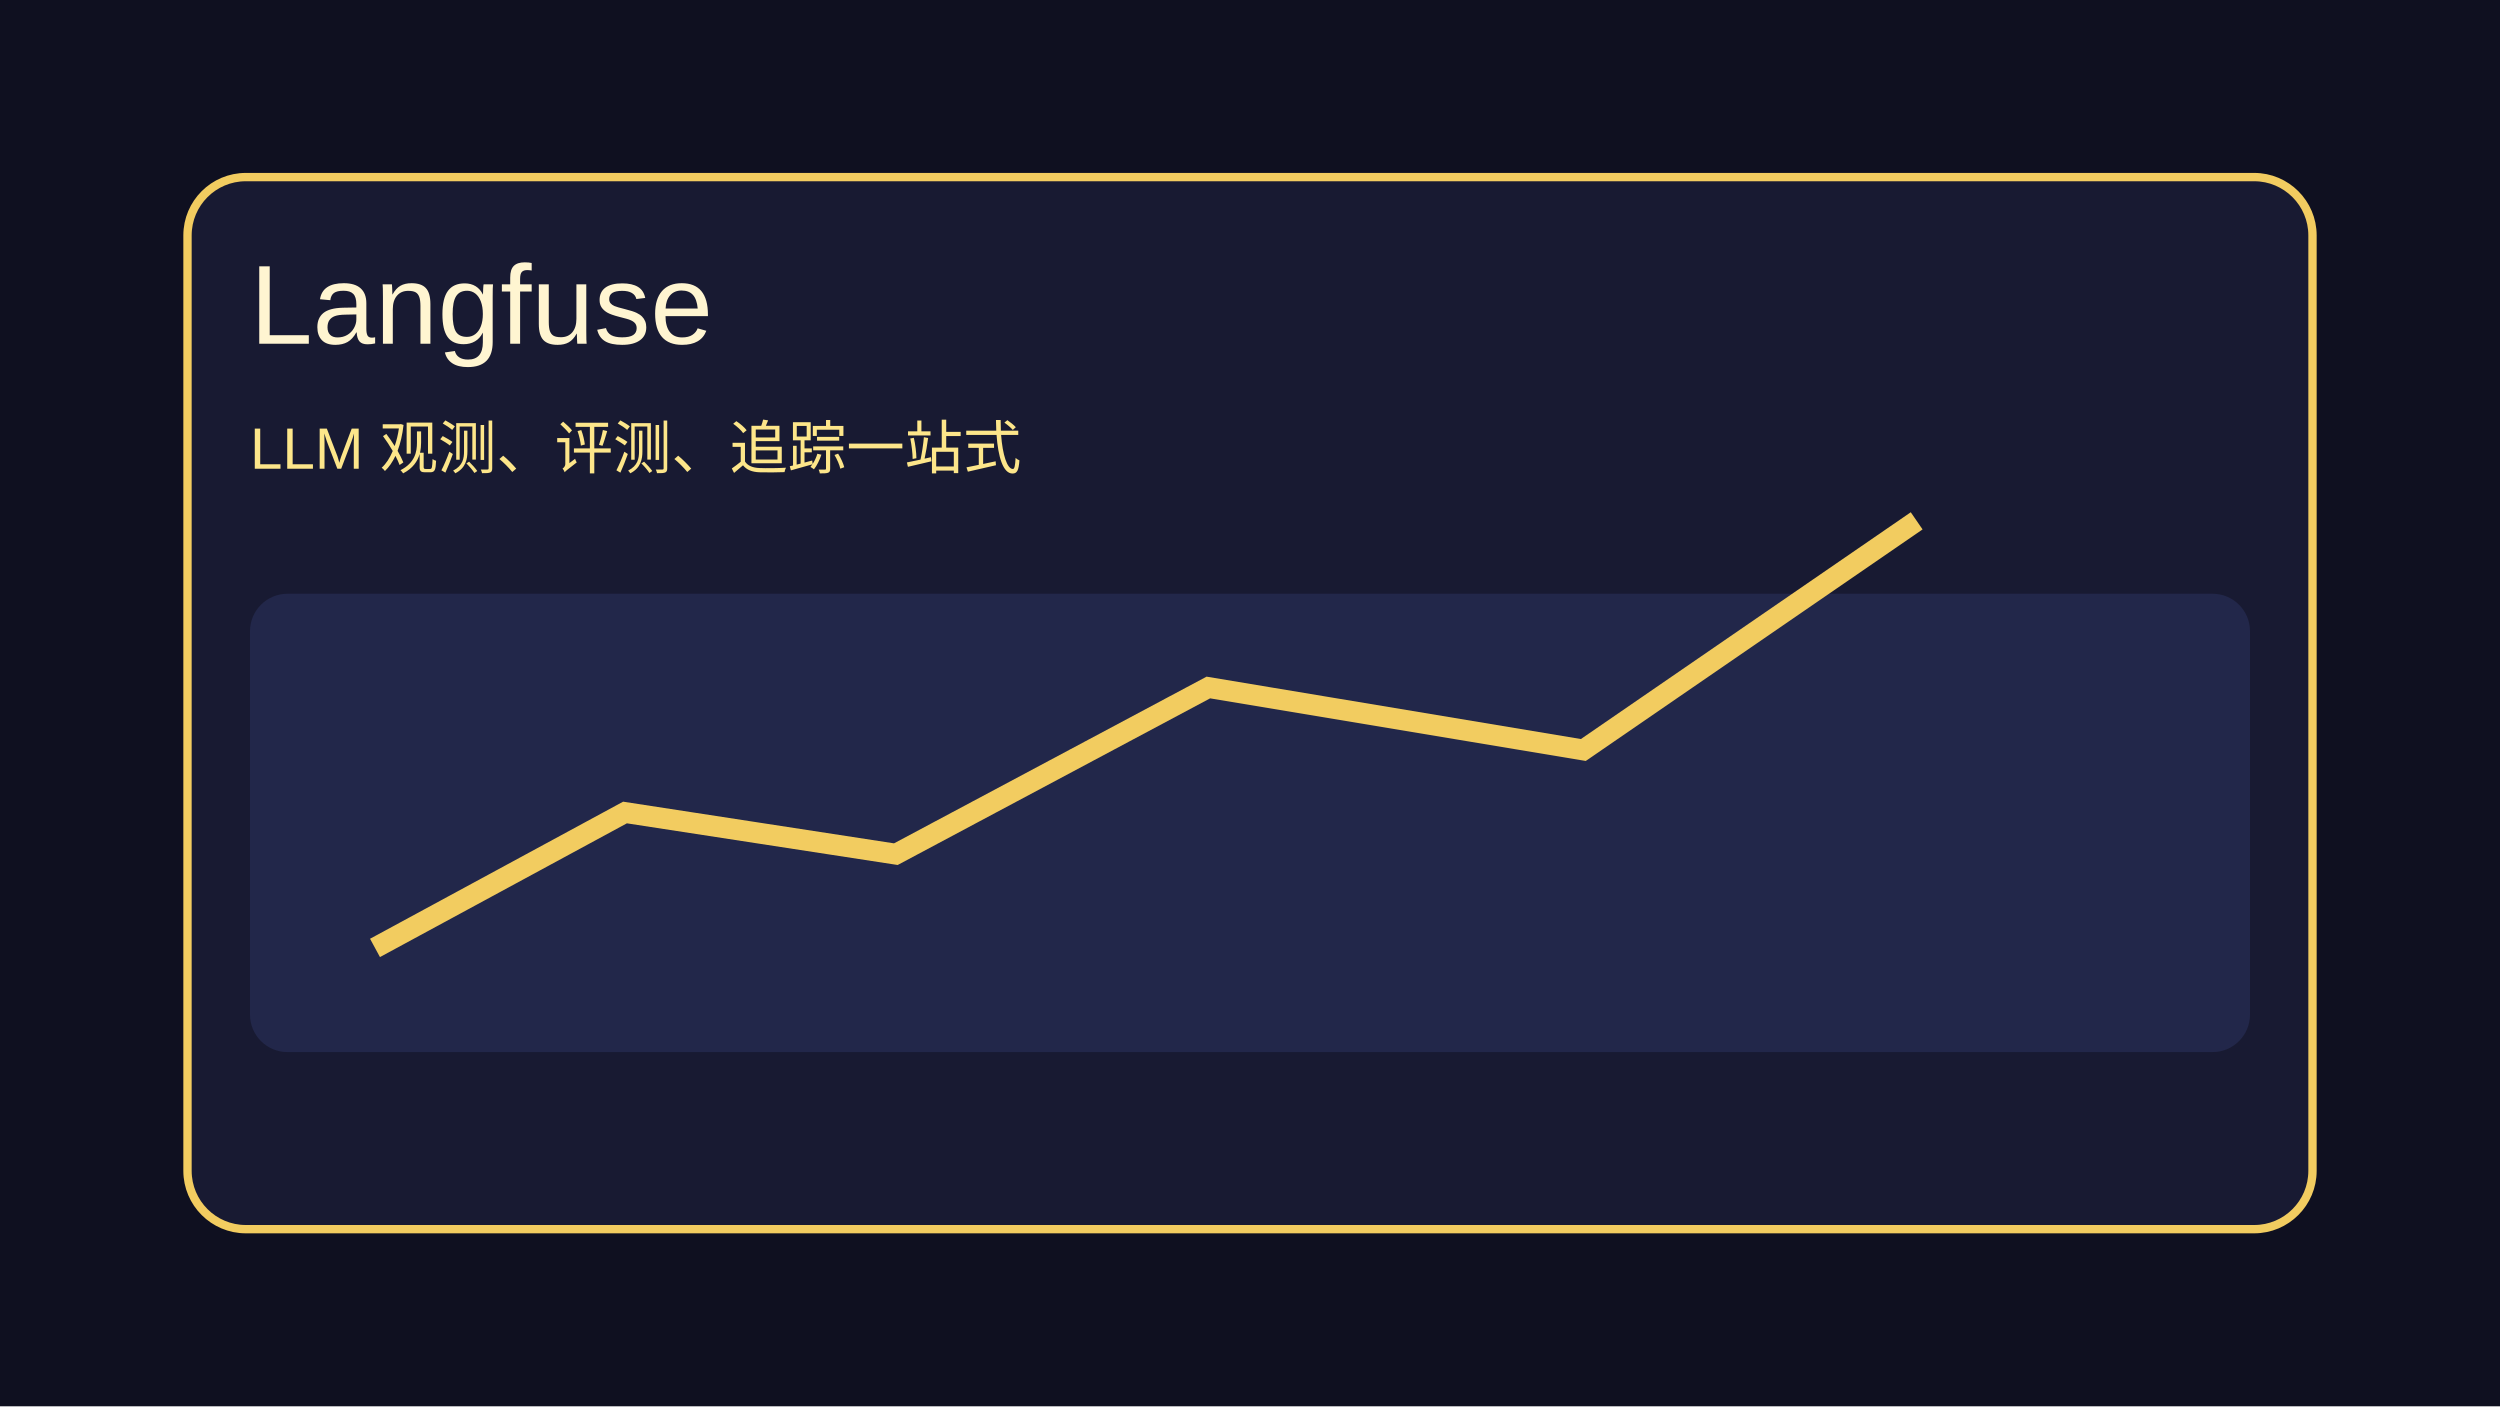
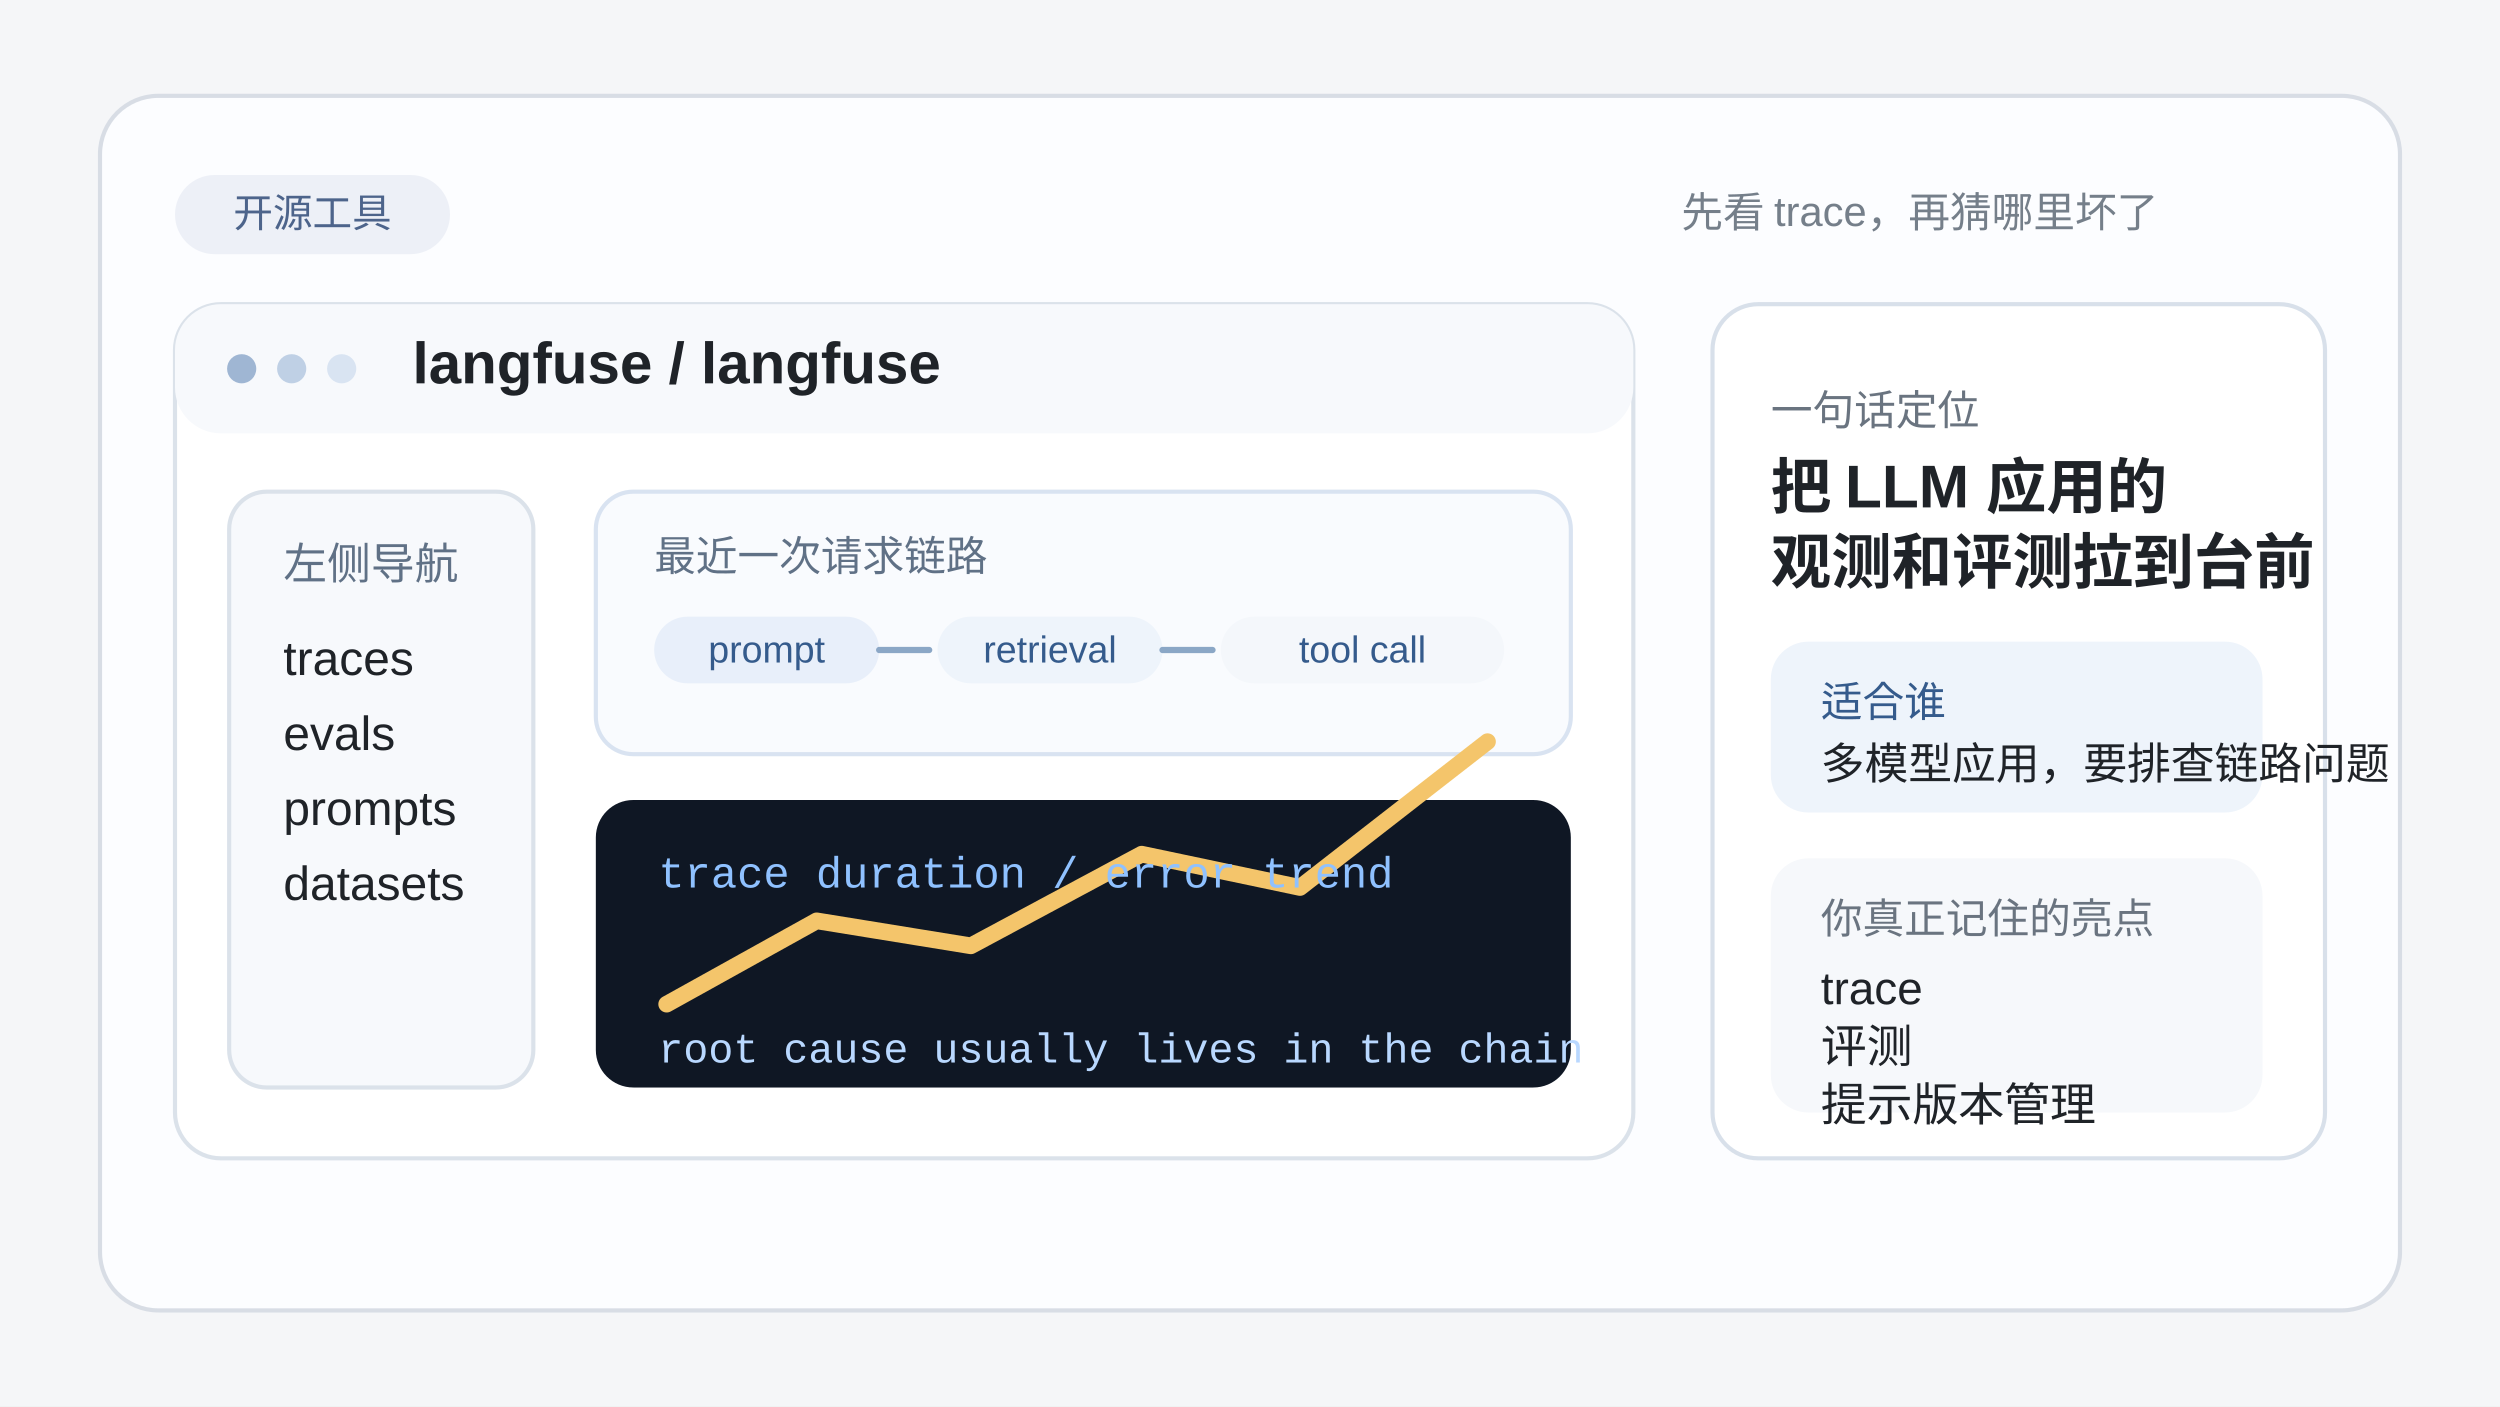
<svg xmlns="http://www.w3.org/2000/svg" width="1200" height="675" viewBox="0 0 1200 675">
-   <rect width="1200" height="675" fill="#0f1020" />
-   <rect x="90" y="85" width="1020" height="505" rx="28" fill="#181a32" stroke="#f2cc60" stroke-width="4" />
-   <text x="120" y="165" fill="#fff5d1" font-size="54" font-family="Arial, PingFang SC, sans-serif">Langfuse</text>
-   <text x="120" y="225" fill="#fde68a" font-size="28" font-family="Arial, PingFang SC, sans-serif">LLM 观测、评测、追踪一站式</text>
-   <rect x="120" y="285" width="960" height="220" rx="18" fill="#22274a" />
-   <polyline points="180,455 300,390 430,410 580,330 760,360 920,250" fill="none" stroke="#f2cc60" stroke-width="10" />
+   <rect width="1200" height="675" fill="#f5f6f8" />
+   <rect x="48" y="46" width="1104" height="583" rx="28" fill="#fcfdff" stroke="#d8dde5" stroke-width="2" />
+   <rect x="84" y="84" width="132" height="38" rx="19" fill="#edf0f7" />
+   <text x="150" y="109" text-anchor="middle" fill="#4d648b" font-size="19" font-family="Arial, PingFang SC, sans-serif">开源工具</text>
+   <text x="1036" y="109" text-anchor="end" fill="#757f8a" font-size="20" font-family="Arial, PingFang SC, sans-serif">先看 trace，再猜哪里坏了</text>
+   <rect x="84" y="146" width="700" height="410" rx="22" fill="#ffffff" stroke="#dbe2ea" stroke-width="2" />
+   <rect x="84" y="146" width="700" height="62" rx="22" fill="#f7f9fc" />
+   <circle cx="116" cy="177" r="7" fill="#9fb6d3" />
+   <circle cx="140" cy="177" r="7" fill="#bfd0e5" />
+   <circle cx="164" cy="177" r="7" fill="#d9e4f2" />
+   <text x="198" y="184" fill="#1f2328" font-size="28" font-weight="700" font-family="Arial, PingFang SC, sans-serif">langfuse / langfuse</text>
+   <rect x="110" y="236" width="146" height="286" rx="18" fill="#f7f9fc" stroke="#dbe2ea" stroke-width="2" />
+   <text x="136" y="278" fill="#607186" font-size="21" font-family="Arial, PingFang SC, sans-serif">左侧导航</text>
+   <text x="136" y="324" fill="#1f2328" font-size="23" font-family="Arial, PingFang SC, sans-serif">traces</text>
+   <text x="136" y="360" fill="#1f2328" font-size="23" font-family="Arial, PingFang SC, sans-serif">evals</text>
+   <text x="136" y="396" fill="#1f2328" font-size="23" font-family="Arial, PingFang SC, sans-serif">prompts</text>
+   <text x="136" y="432" fill="#1f2328" font-size="23" font-family="Arial, PingFang SC, sans-serif">datasets</text>
+   <rect x="286" y="236" width="468" height="126" rx="18" fill="#f9fbfe" stroke="#d9e3f1" stroke-width="2" />
+   <text x="314" y="274" fill="#607186" font-size="20" font-family="Arial, PingFang SC, sans-serif">最近一次请求链路</text>
+   <rect x="314" y="296" width="108" height="32" rx="16" fill="#e8effa" />
+   <rect x="450" y="296" width="108" height="32" rx="16" fill="#eef4fb" />
+   <rect x="586" y="296" width="136" height="32" rx="16" fill="#f4f7fb" />
+   <text x="368" y="318" text-anchor="middle" fill="#355b8c" font-size="18" font-family="Arial, PingFang SC, sans-serif">prompt</text>
+   <text x="504" y="318" text-anchor="middle" fill="#355b8c" font-size="18" font-family="Arial, PingFang SC, sans-serif">retrieval</text>
+   <text x="654" y="318" text-anchor="middle" fill="#355b8c" font-size="18" font-family="Arial, PingFang SC, sans-serif">tool call</text>
+   <path d="M422 312 L446 312" stroke="#8ba7c6" stroke-width="3" stroke-linecap="round" />
+   <path d="M558 312 L582 312" stroke="#8ba7c6" stroke-width="3" stroke-linecap="round" />
+   <rect x="286" y="384" width="468" height="138" rx="18" fill="#0f1724" />
+   <polyline points="320,482 392,442 466,454 548,410 624,426 714,356" fill="none" stroke="#f4c56b" stroke-width="8" stroke-linecap="round" stroke-linejoin="round" />
+   <text x="316" y="426" fill="#8fc1ff" font-size="21" font-family="Courier New, monospace">trace duration / error trend</text>
+   <text x="316" y="510" fill="#b9d8ff" font-size="20" font-family="Courier New, monospace">root cause usually lives in the chain</text>
+   <rect x="822" y="146" width="294" height="410" rx="22" fill="#ffffff" stroke="#d8e0ea" stroke-width="2" />
+   <text x="850" y="204" fill="#6a7480" font-size="20" font-family="Arial, PingFang SC, sans-serif">一句话定位</text>
+   <text x="850" y="244" fill="#1f2328" font-size="29" font-weight="700" font-family="Arial, PingFang SC, sans-serif">把 LLM 应用的</text>
+   <text x="850" y="280" fill="#1f2328" font-size="29" font-weight="700" font-family="Arial, PingFang SC, sans-serif">观测和评测拉到台前</text>
+   <rect x="850" y="308" width="236" height="82" rx="18" fill="#eef4fb" />
+   <text x="874" y="344" fill="#355b8c" font-size="20" font-family="Arial, PingFang SC, sans-serif">适合谁</text>
+   <text x="874" y="374" fill="#1f2328" font-size="21" font-family="Arial, PingFang SC, sans-serif">多模型应用，要排查链路问题</text>
+   <rect x="850" y="412" width="236" height="122" rx="18" fill="#f6f8fb" />
+   <text x="874" y="448" fill="#6a7480" font-size="20" font-family="Arial, PingFang SC, sans-serif">你真正记住的亮点</text>
+   <text x="874" y="482" fill="#1f2328" font-size="22" font-family="Arial, PingFang SC, sans-serif">trace</text>
+   <text x="874" y="510" fill="#1f2328" font-size="22" font-family="Arial, PingFang SC, sans-serif">评测</text>
+   <text x="874" y="538" fill="#1f2328" font-size="22" font-family="Arial, PingFang SC, sans-serif">提示版本管理</text>
</svg>
